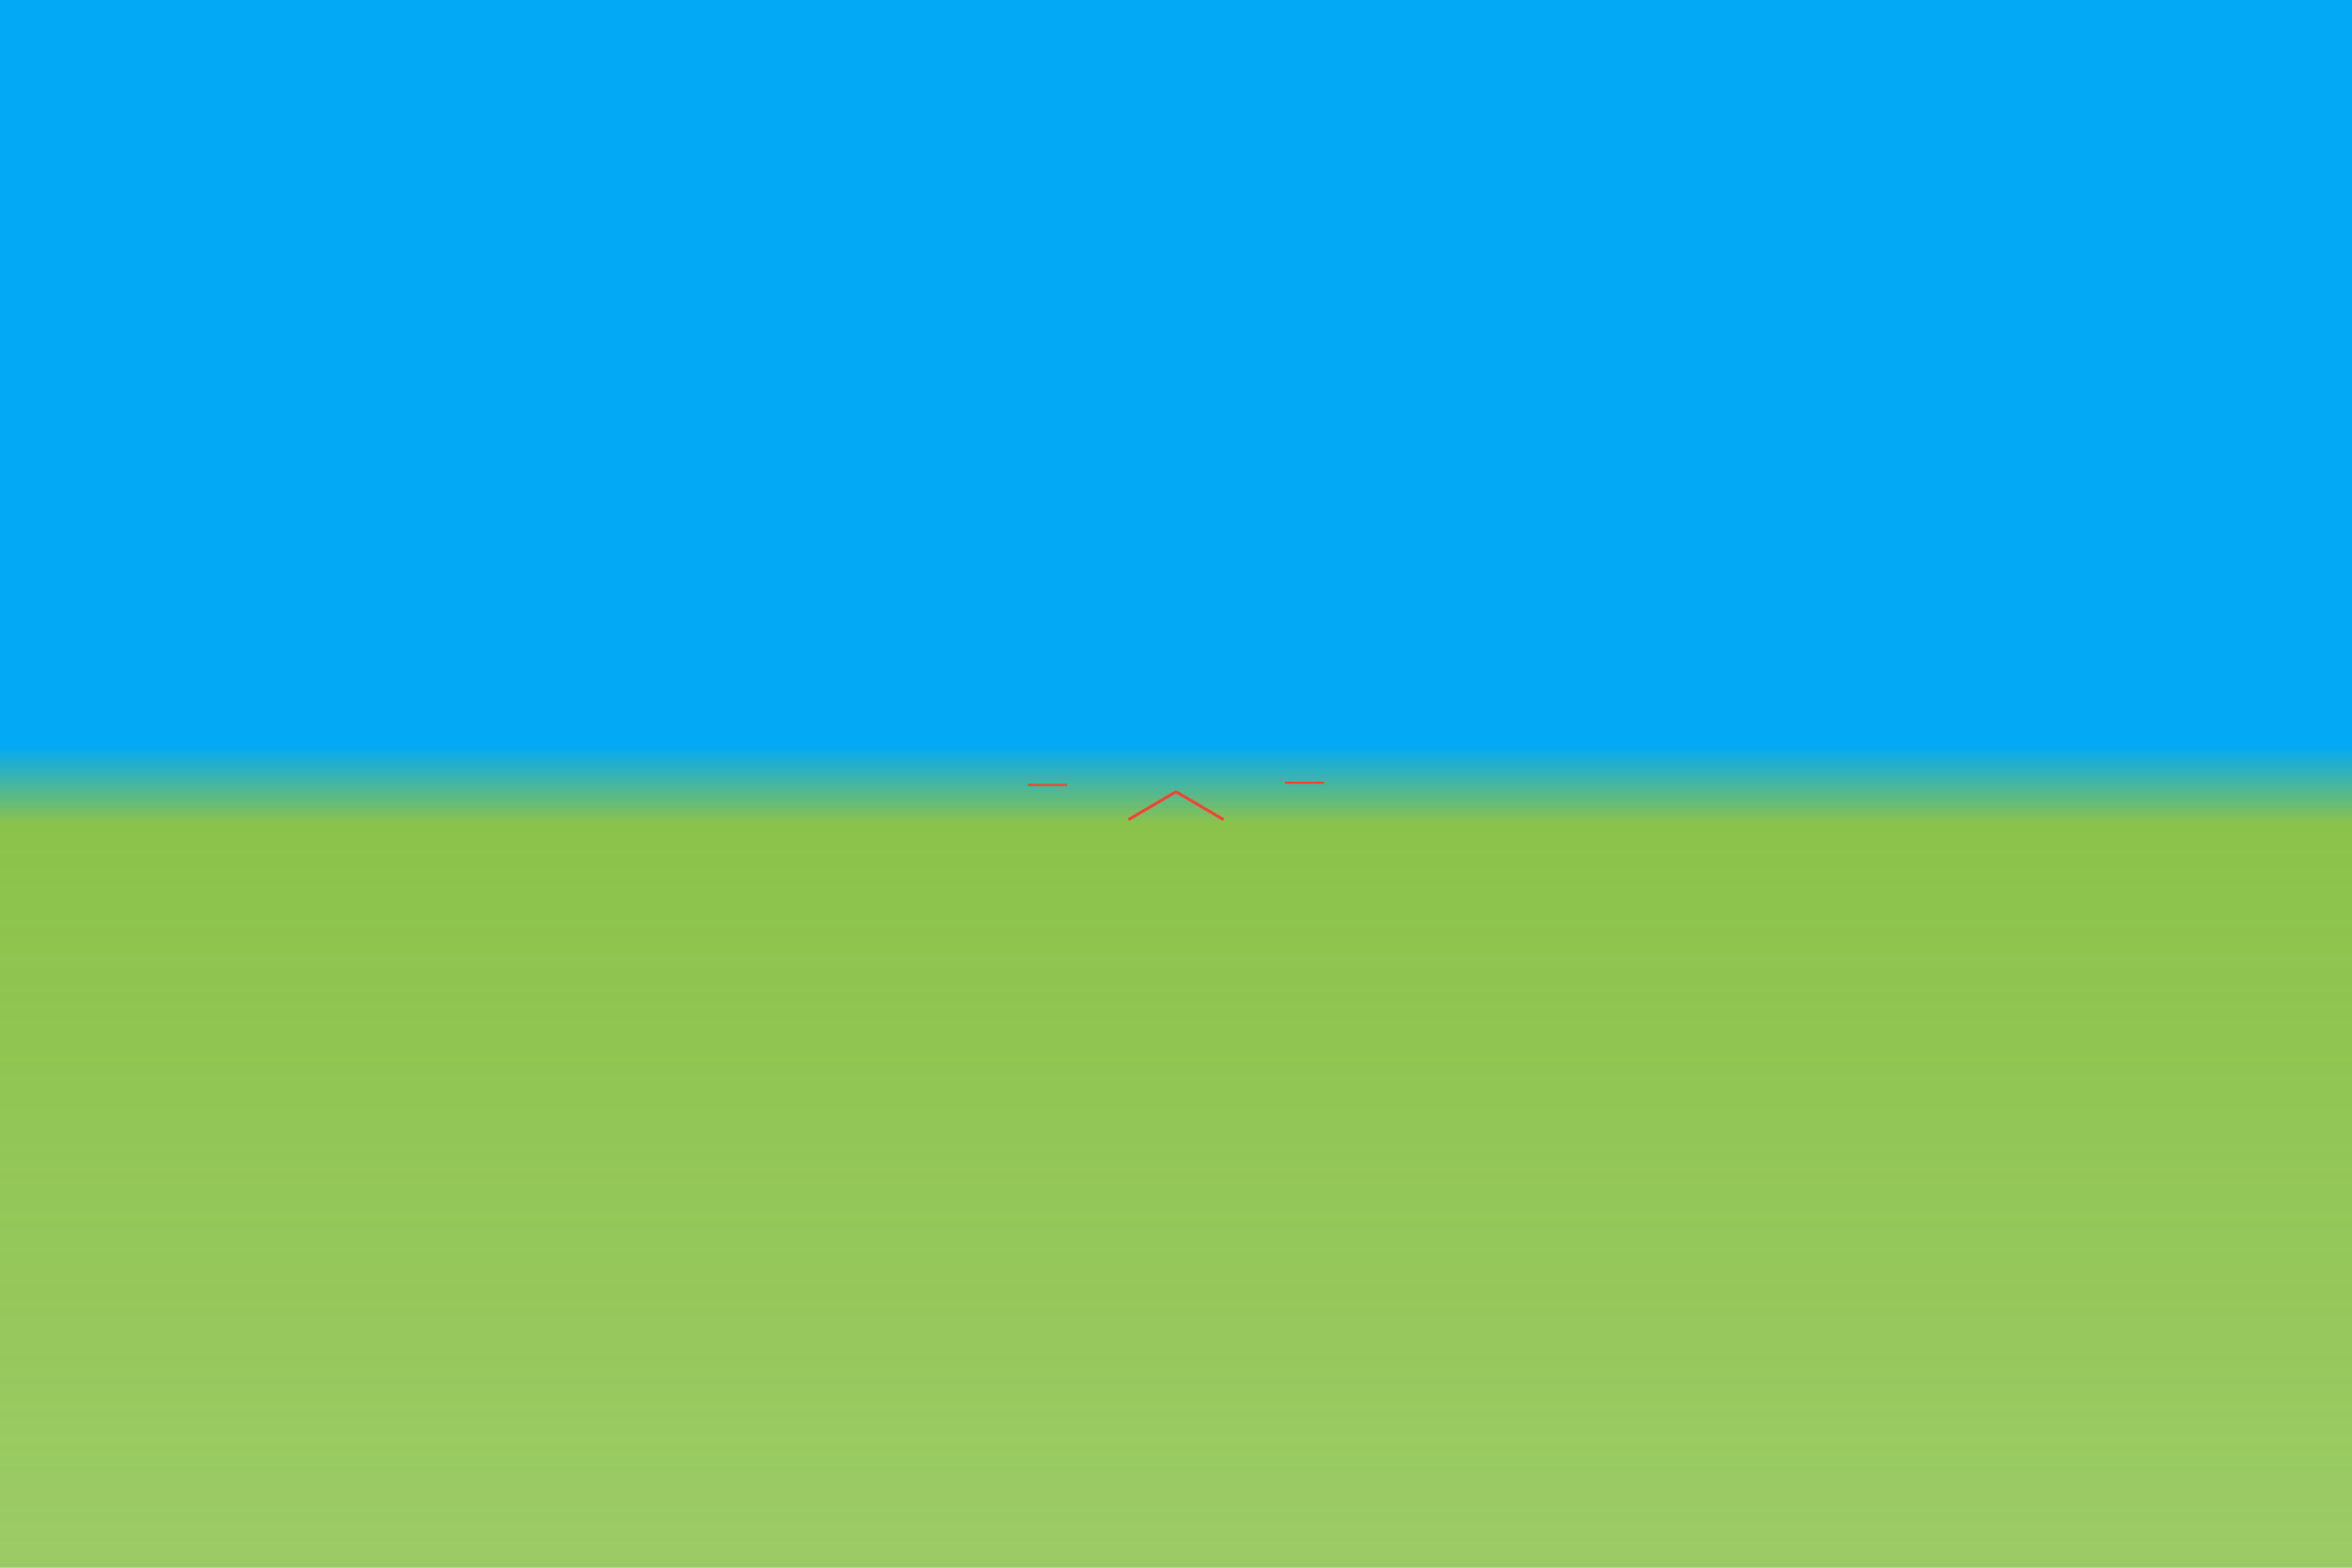
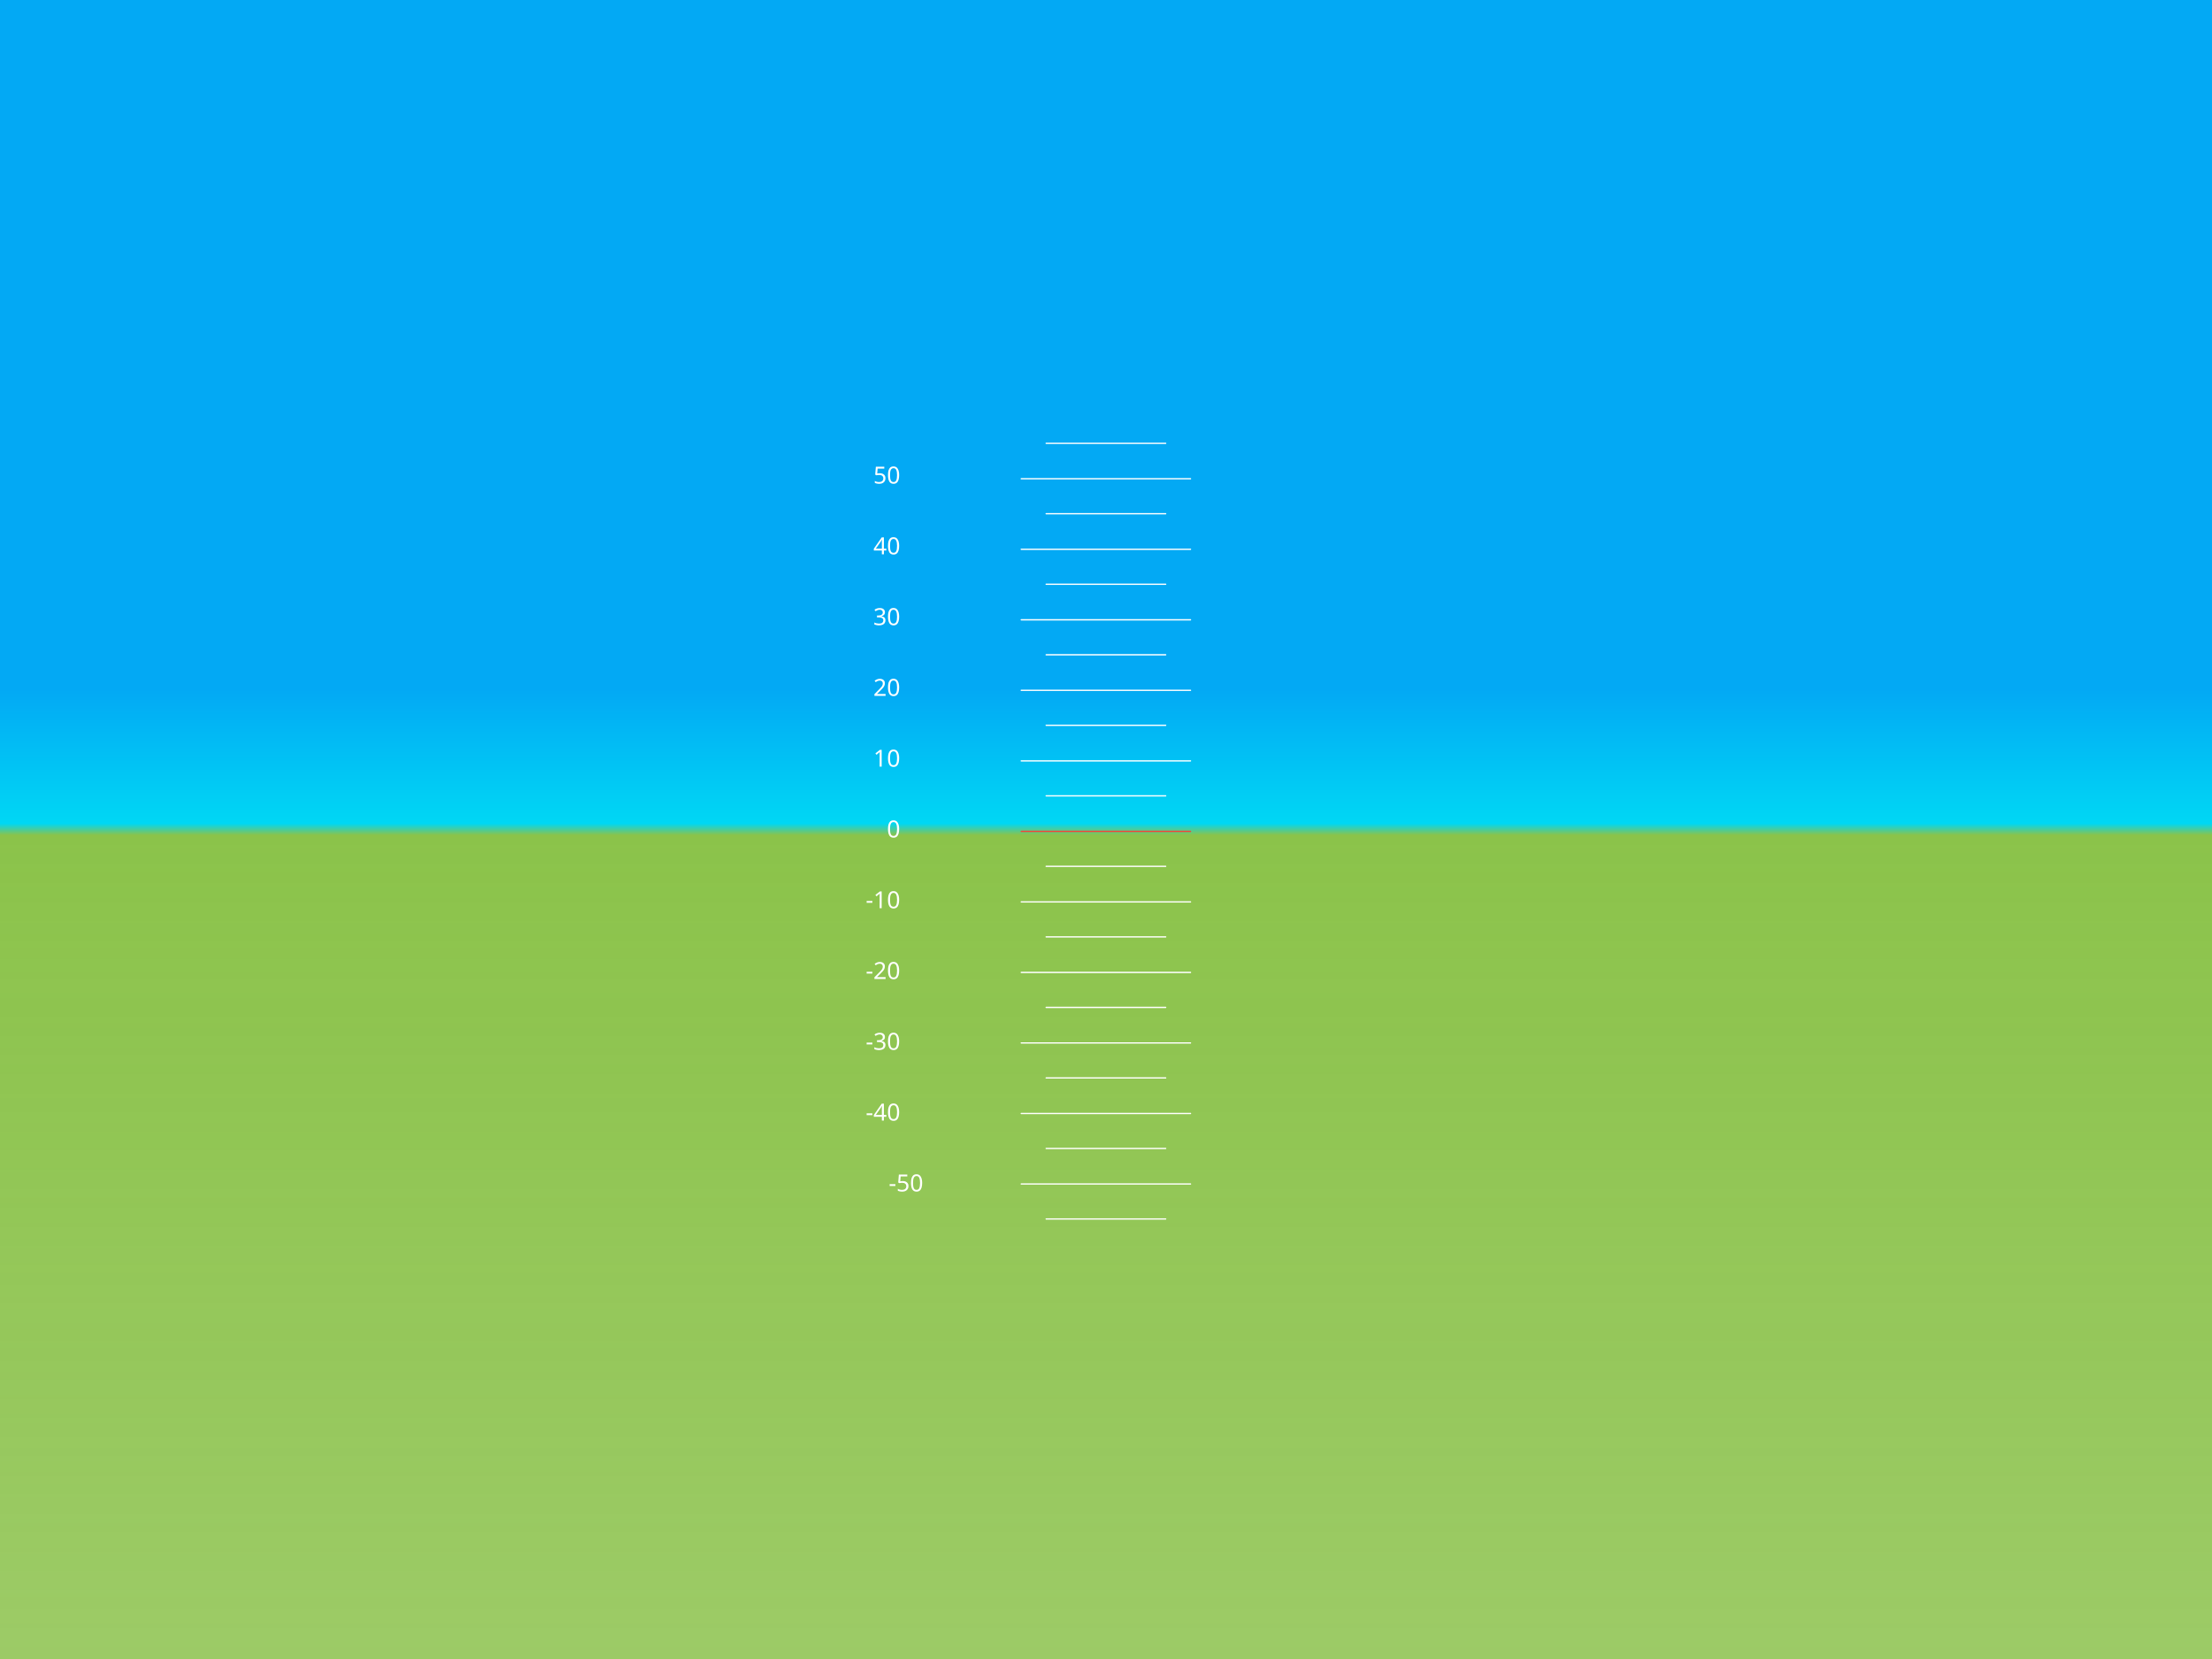
- <svg xmlns="http://www.w3.org/2000/svg" xmlns:xlink="http://www.w3.org/1999/xlink" width="3000" height="2000" viewBox="0 0 793.75 529.167" version="1.1" id="svg8">
+ <svg xmlns="http://www.w3.org/2000/svg" xmlns:xlink="http://www.w3.org/1999/xlink" width="2000" height="1500" viewBox="0 0 529.167 396.875" version="1.1" id="svg8">
  <defs id="defs2">
+     <linearGradient gradientTransform="matrix(0.6666667,0,0,0.7499999,3.4497245e-6,306.4167)" xlink:href="#linearGradient4521" id="linearGradient4523" x1="397.631" y1="-233.679" x2="397.631" y2="300.024" gradientUnits="userSpaceOnUse" spreadMethod="pad" />
    <linearGradient id="linearGradient4521">
      <stop style="stop-color:#03a9f4;stop-opacity:1" offset="0" id="stop4517" />
-       <stop id="stop4527" offset="0.434" style="stop-color:#03a9f4;stop-opacity:1" />
-       <stop style="stop-color:#03a9f4;stop-opacity:1" offset="0.475" id="stop4529" />
-       <stop id="stop4531" offset="0.524" style="stop-color:#8bc34a;stop-opacity:1" />
+       <stop id="stop4527" offset="0.415" style="stop-color:#03a9f4;stop-opacity:1" />
+       <stop style="stop-color:#00d7f4;stop-opacity:1" offset="0.495" id="stop4529" />
+       <stop id="stop4531" offset="0.502" style="stop-color:#8bc34a;stop-opacity:1" />
      <stop style="stop-color:#8bc34a;stop-opacity:0.829" offset="1" id="stop4533" />
      <stop id="stop4525" offset="1" style="stop-color:#000000;stop-opacity:0.216;" />
      <stop style="stop-color:#8bc34a;stop-opacity:0.884" offset="1" id="stop4519" />
    </linearGradient>
-     <linearGradient xlink:href="#linearGradient4521" id="linearGradient4523" x1="397.631" y1="-233.679" x2="397.631" y2="300.024" gradientUnits="userSpaceOnUse" spreadMethod="pad" />
  </defs>
-   <g id="layer1" transform="translate(0,232.1667)">
-     <path style="fill:#ff2a2a;stroke:#f44336;stroke-width:0.52;stroke-linecap:butt;stroke-linejoin:miter;stroke-miterlimit:4;stroke-dasharray:none;stroke-opacity:1" d="m 264.583,35.626 c 52.814,0 52.917,0 52.917,0" id="path830" />
-     <rect id="rect10" width="793.75" height="529.167" x="0" y="-232.167" style="stroke-width:0.265;fill-opacity:1;fill:url(#linearGradient4523);stroke:none;stroke-opacity:0" />
-     <g id="g885" transform="matrix(0.4148735,0,0,0.4148735,232.175,20.26637)">
-       <path id="path836" d="M 397.251,35.498 358.297,58.44" style="fill:none;fill-opacity:0;stroke:#f44336;stroke-width:2.41;stroke-linecap:butt;stroke-linejoin:miter;stroke-miterlimit:4;stroke-dasharray:none;stroke-opacity:1" />
-       <path id="path836-3" d="m 396.726,35.498 38.954,22.942" style="fill:none;fill-opacity:0;stroke:#f44336;stroke-width:2.41;stroke-linecap:butt;stroke-linejoin:miter;stroke-miterlimit:4;stroke-dasharray:none;stroke-opacity:1" />
-     </g>
-     <g id="g893" transform="translate(17.72715,0.630016)" style="stroke-width:1;stroke-miterlimit:4;stroke-dasharray:none">
-       <path id="path830-6" d="m 329.142,32.157 c 13.204,0 13.229,0 13.229,0" style="fill:#ff2a2a;stroke:#f44336;stroke-width:0.707;stroke-linecap:butt;stroke-linejoin:miter;stroke-miterlimit:4;stroke-dasharray:none;stroke-opacity:1" />
-       <path id="path830-6-7" d="m 415.925,31.417 c 13.204,0 13.229,0 13.229,0" style="fill:#ff2a2a;stroke:#f44336;stroke-width:0.707;stroke-linecap:butt;stroke-linejoin:miter;stroke-miterlimit:4;stroke-dasharray:none;stroke-opacity:1" />
+   <g id="layer2" transform="translate(0,-132.2917)">
+     <rect id="rect10" width="529.167" height="396.875" x="-2.5000004e-06" y="132.292" style="fill:url(#linearGradient4523);fill-opacity:1;stroke:none;stroke-width:0.187;stroke-opacity:0" />
+   </g>
+   <g id="layer1" transform="translate(0,99.87499)">
+     <g id="g3607" transform="translate(0,-10.05417)">
+       <g style="stroke-width:0.433;stroke-miterlimit:4;stroke-dasharray:none" transform="matrix(0.6626348,0,0,0.7246086,1.803066,78.23715)" id="g3517">
+         <path style="fill:none;stroke:#f44336;stroke-width:0.433;stroke-linecap:round;stroke-linejoin:miter;stroke-miterlimit:4;stroke-dasharray:none;stroke-opacity:1" d="m 365.953,42.544 c 61.988,0 61.232,0 61.232,0" id="path817" />
+         <path style="fill:none;stroke:#ffffff;stroke-width:0.433;stroke-linecap:round;stroke-linejoin:miter;stroke-miterlimit:4;stroke-dasharray:none;stroke-opacity:1" d="m 374.948,54.093 c 43.776,0 43.242,0 43.242,0" id="path817-6" />
+         <path style="fill:none;stroke:#ffffff;stroke-width:0.433;stroke-linecap:round;stroke-linejoin:miter;stroke-miterlimit:4;stroke-dasharray:none;stroke-opacity:1" d="m 365.953,65.827 c 61.988,0 61.232,0 61.232,0" id="path817-7" />
+         <path style="fill:none;stroke:#ffffff;stroke-width:0.433;stroke-linecap:round;stroke-linejoin:miter;stroke-miterlimit:4;stroke-dasharray:none;stroke-opacity:1" d="m 374.948,77.376 c 43.776,0 43.242,0 43.242,0" id="path817-6-5" />
+         <path style="fill:none;stroke:#ffffff;stroke-width:0.433;stroke-linecap:round;stroke-linejoin:miter;stroke-miterlimit:4;stroke-dasharray:none;stroke-opacity:1" d="m 365.953,89.111 c 61.988,0 61.232,0 61.232,0" id="path817-7-5" />
+         <path style="fill:none;stroke:#ffffff;stroke-width:0.433;stroke-linecap:round;stroke-linejoin:miter;stroke-miterlimit:4;stroke-dasharray:none;stroke-opacity:1" d="m 374.948,100.66 c 43.776,0 43.242,0 43.242,0" id="path817-6-5-6" />
+         <path style="fill:none;stroke:#ffffff;stroke-width:0.433;stroke-linecap:round;stroke-linejoin:miter;stroke-miterlimit:4;stroke-dasharray:none;stroke-opacity:1" d="m 374.948,30.809 c 43.776,0 43.242,0 43.242,0" id="path817-6-5-6-7" />
+         <path style="fill:none;stroke:#ffffff;stroke-width:0.433;stroke-linecap:round;stroke-linejoin:miter;stroke-miterlimit:4;stroke-dasharray:none;stroke-opacity:1" d="m 365.953,112.394 c 61.988,0 61.232,0 61.232,0" id="path817-7-5-9" />
+         <path style="fill:none;stroke:#ffffff;stroke-width:0.433;stroke-linecap:round;stroke-linejoin:miter;stroke-miterlimit:4;stroke-dasharray:none;stroke-opacity:1" d="m 374.948,123.943 c 43.776,0 43.242,0 43.242,0" id="path817-6-5-6-3" />
+         <path style="fill:none;stroke:#ffffff;stroke-width:0.433;stroke-linecap:round;stroke-linejoin:miter;stroke-miterlimit:4;stroke-dasharray:none;stroke-opacity:1" d="m 365.953,135.677 c 61.988,0 61.232,0 61.232,0" id="path817-7-5-6" />
+         <path style="fill:none;stroke:#ffffff;stroke-width:0.433;stroke-linecap:round;stroke-linejoin:miter;stroke-miterlimit:4;stroke-dasharray:none;stroke-opacity:1" d="m 374.948,147.227 c 43.776,0 43.242,0 43.242,0" id="path817-6-5-6-2" />
+         <path style="fill:none;stroke:#ffffff;stroke-width:0.433;stroke-linecap:round;stroke-linejoin:miter;stroke-miterlimit:4;stroke-dasharray:none;stroke-opacity:1" d="m 365.953,158.961 c 61.988,0 61.232,0 61.232,0" id="path817-7-5-8" />
+         <path style="fill:none;stroke:#ffffff;stroke-width:0.433;stroke-linecap:round;stroke-linejoin:miter;stroke-miterlimit:4;stroke-dasharray:none;stroke-opacity:1" d="m 374.948,170.51 c 43.776,0 43.242,0 43.242,0" id="path817-6-5-6-79" />
+         <path style="fill:none;stroke:#ffffff;stroke-width:0.433;stroke-linecap:round;stroke-linejoin:miter;stroke-miterlimit:4;stroke-dasharray:none;stroke-opacity:1" d="m 374.948,-85.568 c 43.776,0 43.242,0 43.242,0" id="path817-6-2" />
+         <path style="fill:none;stroke:#ffffff;stroke-width:0.433;stroke-linecap:round;stroke-linejoin:miter;stroke-miterlimit:4;stroke-dasharray:none;stroke-opacity:1" d="m 365.953,-73.874 c 61.988,0 61.232,0 61.232,0" id="path817-7-0" />
+         <path style="fill:none;stroke:#ffffff;stroke-width:0.433;stroke-linecap:round;stroke-linejoin:miter;stroke-miterlimit:4;stroke-dasharray:none;stroke-opacity:1" d="m 374.948,-62.325 c 43.776,0 43.242,0 43.242,0" id="path817-6-5-2" />
+         <path style="fill:none;stroke:#ffffff;stroke-width:0.433;stroke-linecap:round;stroke-linejoin:miter;stroke-miterlimit:4;stroke-dasharray:none;stroke-opacity:1" d="m 365.953,-50.59 c 61.988,0 61.232,0 61.232,0" id="path817-7-5-3" />
+         <path style="fill:none;stroke:#ffffff;stroke-width:0.433;stroke-linecap:round;stroke-linejoin:miter;stroke-miterlimit:4;stroke-dasharray:none;stroke-opacity:1" d="m 374.948,-39.041 c 43.776,0 43.242,0 43.242,0" id="path817-6-5-6-75" />
+         <path style="fill:none;stroke:#ffffff;stroke-width:0.433;stroke-linecap:round;stroke-linejoin:miter;stroke-miterlimit:4;stroke-dasharray:none;stroke-opacity:1" d="m 365.953,-27.307 c 61.988,0 61.232,0 61.232,0" id="path817-7-5-9-9" />
+         <path style="fill:none;stroke:#ffffff;stroke-width:0.433;stroke-linecap:round;stroke-linejoin:miter;stroke-miterlimit:4;stroke-dasharray:none;stroke-opacity:1" d="m 374.948,-15.758 c 43.776,0 43.242,0 43.242,0" id="path817-6-5-6-3-2" />
+         <path style="fill:none;stroke:#ffffff;stroke-width:0.433;stroke-linecap:round;stroke-linejoin:miter;stroke-miterlimit:4;stroke-dasharray:none;stroke-opacity:1" d="m 365.953,-4.023 c 61.988,0 61.232,0 61.232,0" id="path817-7-5-6-2" />
+         <path style="fill:none;stroke:#ffffff;stroke-width:0.433;stroke-linecap:round;stroke-linejoin:miter;stroke-miterlimit:4;stroke-dasharray:none;stroke-opacity:1" d="m 374.948,7.526 c 43.776,0 43.242,0 43.242,0" id="path817-6-5-6-2-8" />
+         <path style="fill:none;stroke:#ffffff;stroke-width:0.433;stroke-linecap:round;stroke-linejoin:miter;stroke-miterlimit:4;stroke-dasharray:none;stroke-opacity:1" d="m 365.953,19.26 c 61.988,0 61.232,0 61.232,0" id="path817-7-5-8-9" />
+         <text id="text1063" y="69.365" x="345.427" style="font-style:normal;font-weight:normal;font-size:10.583px;line-height:2.2;font-family:sans-serif;letter-spacing:0px;word-spacing:0px;fill:#ffffff;fill-opacity:1;stroke:none;stroke-width:0.433;stroke-miterlimit:4;stroke-dasharray:none" xml:space="preserve">
+           <tspan id="tspan1087" style="line-height:2.2;fill:#ffffff;fill-opacity:1;stroke-width:0.433;stroke-miterlimit:4;stroke-dasharray:none" y="83.755" x="345.427" />
+         </text>
+       </g>
+       <text id="text3533" y="25.852" x="240.144" style="font-style:normal;font-weight:normal;font-size:10.583px;line-height:1.25;font-family:sans-serif;letter-spacing:0px;word-spacing:0px;fill:#000000;fill-opacity:1;stroke:none;stroke-width:0.265" xml:space="preserve">
+         <tspan style="font-size:5.644px;line-height:3;text-align:end;text-anchor:end;fill:#ffffff;stroke-width:0.265" y="25.852" x="240.144" id="tspan3531">50</tspan>
+         <tspan id="tspan3535" style="font-size:5.644px;line-height:3;text-align:end;text-anchor:end;fill:#ffffff;stroke-width:0.265" y="42.785" x="240.144">40</tspan>
+         <tspan id="tspan3537" style="font-size:5.644px;line-height:3;text-align:end;text-anchor:end;fill:#ffffff;stroke-width:0.265" y="59.718" x="240.144">30</tspan>
+         <tspan id="tspan3539" style="font-size:5.644px;line-height:3;text-align:end;text-anchor:end;fill:#ffffff;stroke-width:0.265" y="76.652" x="240.144">20</tspan>
+         <tspan id="tspan3541" style="font-size:5.644px;line-height:3;text-align:end;text-anchor:end;fill:#ffffff;stroke-width:0.265" y="93.585" x="240.144">10</tspan>
+         <tspan id="tspan3543" style="font-size:5.644px;line-height:3;text-align:end;text-anchor:end;fill:#ffffff;stroke-width:0.265" y="110.518" x="240.144">0</tspan>
+         <tspan id="tspan3545" style="font-size:5.644px;line-height:3;text-align:end;text-anchor:end;fill:#ffffff;stroke-width:0.265" y="127.452" x="240.144">-10</tspan>
+         <tspan id="tspan3547" style="font-size:5.644px;line-height:3;text-align:end;text-anchor:end;fill:#ffffff;stroke-width:0.265" y="144.385" x="240.144">-20</tspan>
+         <tspan id="tspan3549" style="font-size:5.644px;line-height:3;text-align:end;text-anchor:end;fill:#ffffff;stroke-width:0.265" y="161.318" x="240.144">-30</tspan>
+         <tspan id="tspan3551" style="font-size:5.644px;line-height:3;text-align:end;text-anchor:end;fill:#ffffff;stroke-width:0.265" y="178.252" x="240.144">-40</tspan>
+         <tspan id="tspan3553" style="font-size:5.644px;line-height:3;text-align:end;text-anchor:end;fill:#ffffff;stroke-width:0.265" y="195.185" x="240.144">-50</tspan>
+       </text>
    </g>
  </g>
</svg>
